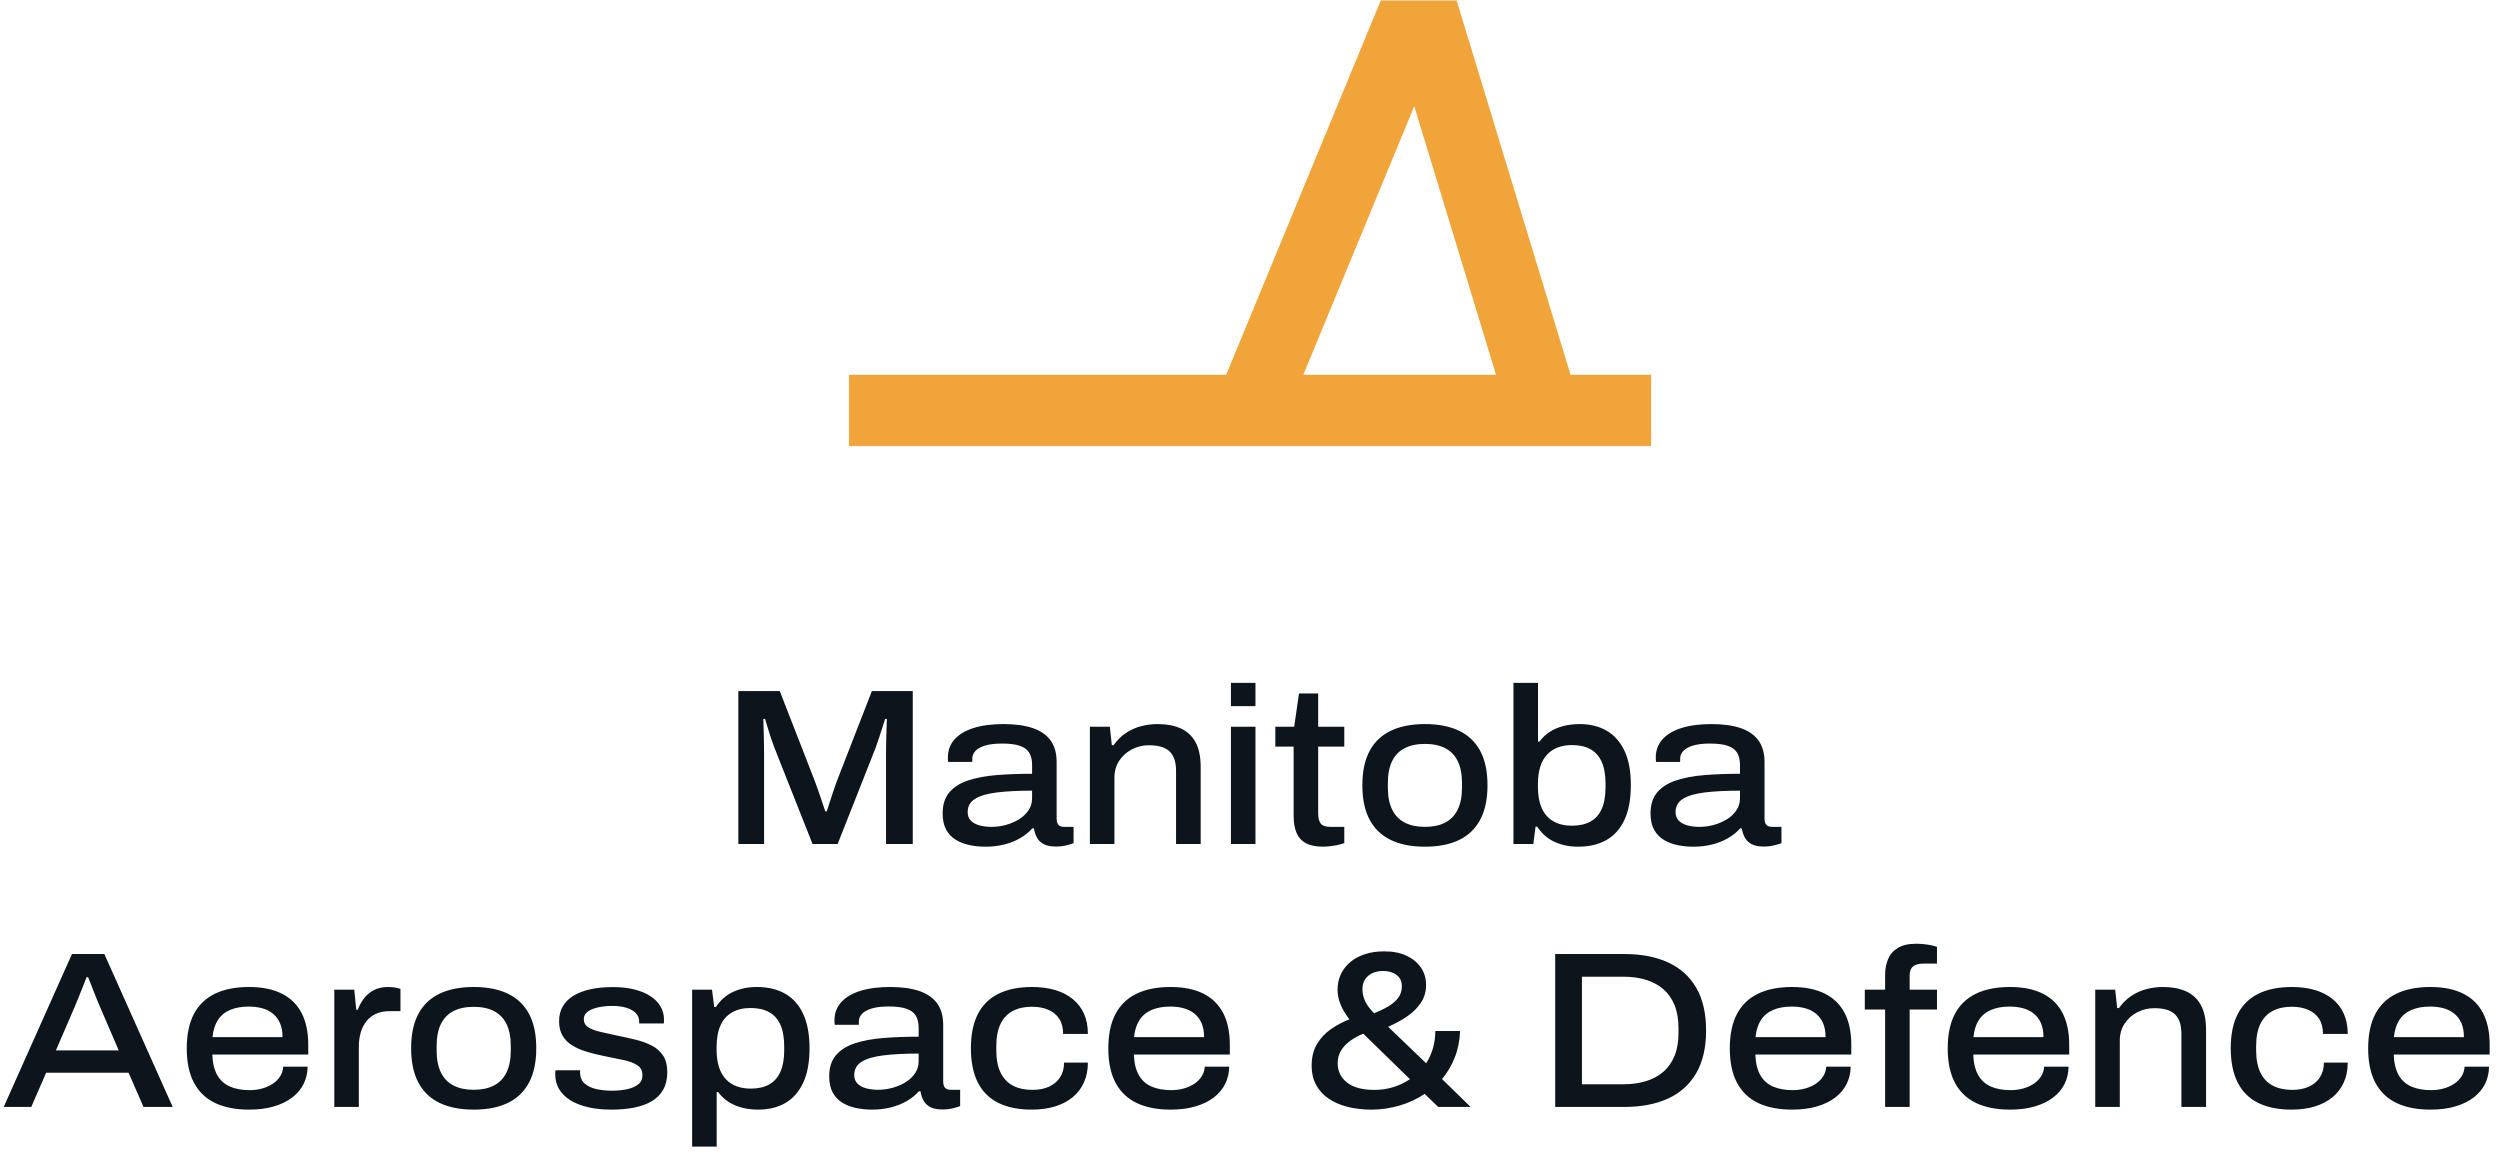
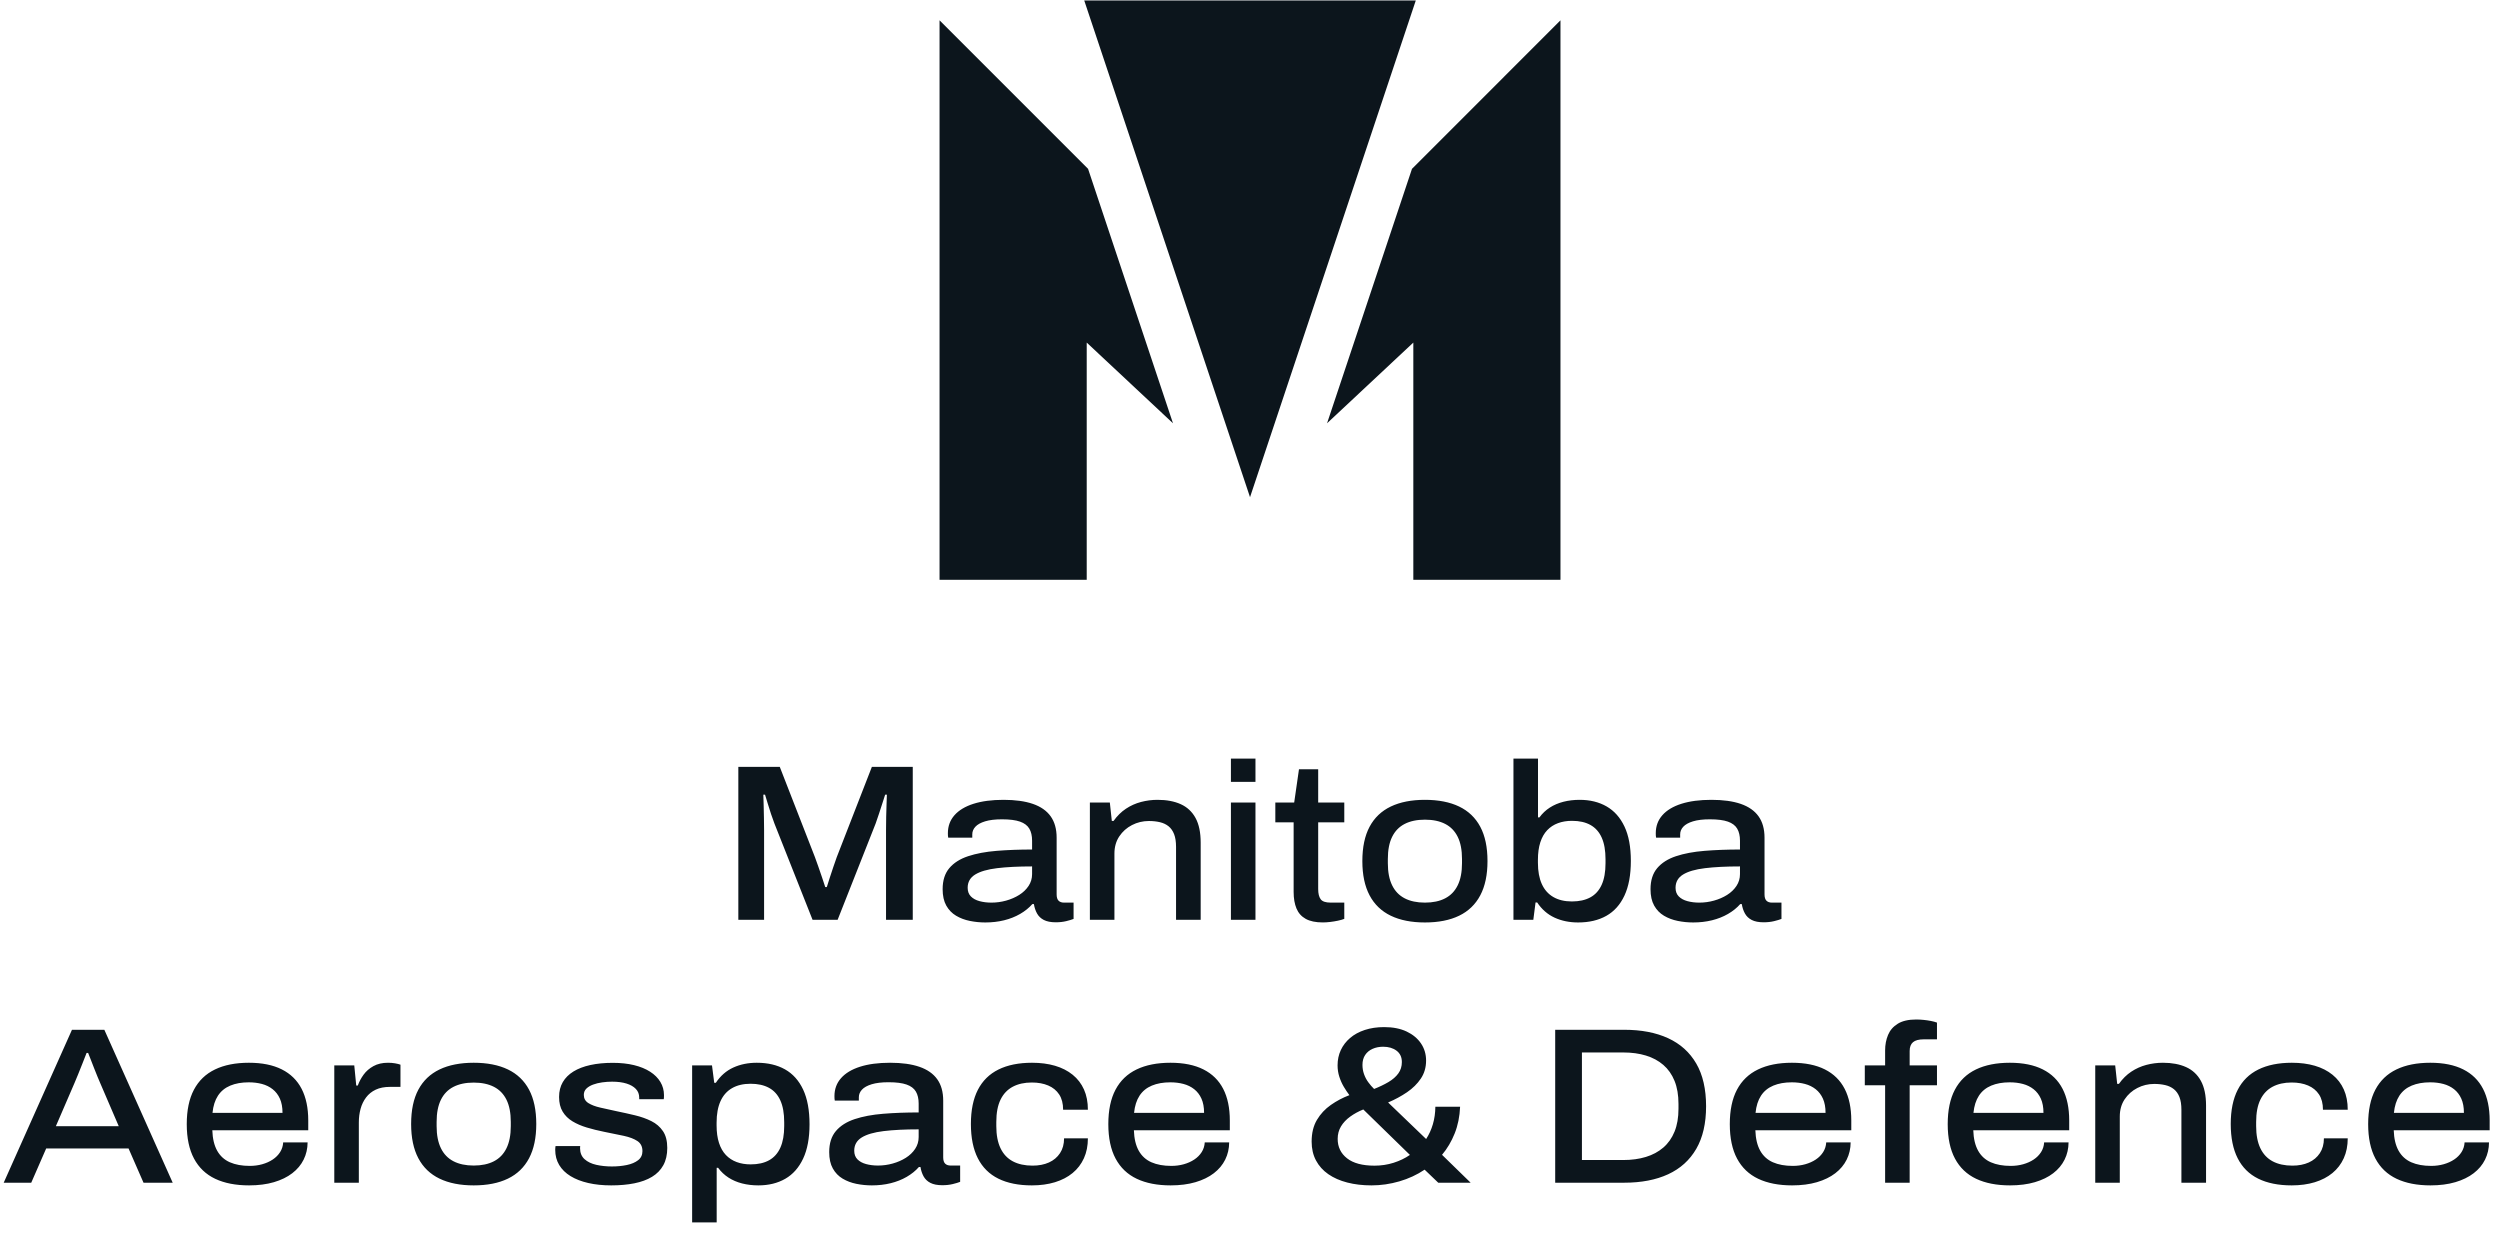
- <svg xmlns="http://www.w3.org/2000/svg" viewBox="0 0 1122.0 520.6" width="1122" height="521" role="img" aria-label="Manitoba Aerospace &amp; Defence">
-   <path fill="#F0A43A" d="M619.70,0.00 L550.31,168.00 L381.01,168.00 L381.01,200.00 L741.01,200.00 L741.01,168.00 L704.86,168.00 L653.73,0.00Z M671.41,168.00 L584.93,168.00 L634.72,47.44Z" />
-   <path fill="#0C151C" d="M331.363 378.6V309.964H349.96L365.735 350.467Q366.383 352.176 367.23 354.632Q368.077 357.088 368.922 359.543Q369.768 361.997 370.369 363.912H371.071Q371.61 362.158 372.379 359.783Q373.148 357.408 373.987 354.933Q374.826 352.458 375.523 350.523L391.299 309.964H409.647V378.6H397.65V338.342Q397.65 335.516 397.719 332.323Q397.789 329.13 397.891 326.435Q397.992 323.74 398.029 322.459H397.253Q396.859 323.738 396.091 326.082Q395.323 328.427 394.509 330.948Q393.696 333.47 392.997 335.375L375.93 378.6H364.675L347.573 335.415Q346.829 333.475 346.05 331.146Q345.271 328.816 344.583 326.505Q343.895 324.193 343.355 322.459H342.58Q342.668 324.407 342.731 327.217Q342.795 330.028 342.859 332.951Q342.922 335.873 342.922 338.342V378.6ZM442.205 379.8Q438.686 379.8 435.27 379.11Q431.854 378.42 429.086 376.775Q426.318 375.129 424.686 372.222Q423.055 369.314 423.055 364.867Q423.055 358.963 426.057 355.414Q429.059 351.865 434.493 350.062Q439.926 348.259 447.271 347.662Q454.616 347.065 463.202 347.065V343.084Q463.202 339.811 461.952 337.693Q460.702 335.574 457.778 334.542Q454.853 333.509 449.683 333.509Q445.078 333.509 442.115 334.417Q439.153 335.324 437.755 336.838Q436.358 338.352 436.358 340.252V341.745H425.559Q425.459 341.282 425.435 340.818Q425.411 340.354 425.411 339.727Q425.411 335.031 428.364 331.677Q431.317 328.322 436.9 326.543Q442.484 324.764 450.372 324.764Q458.275 324.764 463.561 326.588Q468.847 328.412 471.533 332.157Q474.218 335.902 474.218 341.784V367.219Q474.218 369.165 475.081 370.031Q475.944 370.897 477.556 370.897H481.822V378.211Q480.604 378.697 478.5 379.211Q476.396 379.725 473.838 379.725Q470.49 379.725 468.466 378.675Q466.442 377.625 465.419 375.765Q464.395 373.905 464.014 371.549H463.317Q461.063 374.108 457.82 375.981Q454.578 377.855 450.627 378.827Q446.677 379.8 442.205 379.8ZM444.959 370.897Q448.304 370.897 451.551 369.991Q454.799 369.086 457.425 367.437Q460.05 365.789 461.626 363.41Q463.202 361.031 463.202 358.112V354.65Q453.966 354.65 447.489 355.437Q441.012 356.223 437.65 358.294Q434.288 360.365 434.288 364.251Q434.288 366.646 435.723 368.106Q437.158 369.566 439.602 370.231Q442.045 370.897 444.959 370.897ZM489.137 378.6V325.964H498.093L498.984 334.234H499.769Q502.184 330.841 505.315 328.761Q508.446 326.681 512.089 325.722Q515.732 324.764 519.52 324.764Q525.602 324.764 529.92 326.72Q534.238 328.675 536.551 332.897Q538.865 337.118 538.865 344.008V378.6H527.809V345.874Q527.809 342.426 526.936 340.178Q526.062 337.931 524.445 336.631Q522.827 335.33 520.576 334.8Q518.324 334.269 515.619 334.269Q511.571 334.269 508.04 336.087Q504.509 337.904 502.331 341.171Q500.154 344.438 500.154 348.891V378.6ZM552.437 316.709V306.264H563.454V316.709ZM552.437 378.6V325.964H563.454V378.6ZM593.676 379.787Q588.899 379.787 586.016 378.19Q583.134 376.592 581.859 373.526Q580.583 370.46 580.583 366.114V334.867H572.367V325.964H580.835L582.985 311.034H591.6V325.964H603.317V334.867H591.6V364.821Q591.6 367.838 592.71 369.368Q593.821 370.897 597.239 370.897H603.317V378.188Q602.136 378.649 600.428 379.01Q598.719 379.372 596.933 379.58Q595.147 379.787 593.676 379.787ZM639.506 379.8Q630.457 379.8 624.178 376.772Q617.899 373.744 614.661 367.62Q611.424 361.496 611.424 352.264Q611.424 342.931 614.661 336.857Q617.899 330.783 624.178 327.773Q630.457 324.764 639.506 324.764Q648.608 324.764 654.861 327.773Q661.114 330.783 664.351 336.857Q667.589 342.931 667.589 352.264Q667.589 361.496 664.351 367.62Q661.114 373.744 654.861 376.772Q648.608 379.8 639.506 379.8ZM639.506 370.897Q644.872 370.897 648.588 368.974Q652.303 367.05 654.226 363.117Q656.148 359.185 656.148 353.209V351.318Q656.148 345.282 654.226 341.38Q652.303 337.477 648.588 335.572Q644.872 333.667 639.506 333.667Q634.152 333.667 630.431 335.572Q626.71 337.477 624.787 341.38Q622.864 345.282 622.864 351.318V353.209Q622.864 359.185 624.787 363.117Q626.71 367.05 630.431 368.974Q634.152 370.897 639.506 370.897ZM708.25 379.8Q702.406 379.8 697.702 377.642Q692.998 375.483 689.878 370.815H689.154L688.154 378.6H679.237V306.264H690.254V332.643H690.903Q692.841 329.987 695.562 328.241Q698.284 326.495 701.68 325.629Q705.076 324.764 708.946 324.764Q715.893 324.764 721.044 327.729Q726.196 330.695 729.061 336.75Q731.926 342.805 731.926 352.172Q731.926 361.596 729.057 367.732Q726.188 373.869 720.913 376.834Q715.638 379.8 708.25 379.8ZM705.484 370.373Q710.341 370.373 713.708 368.557Q717.075 366.741 718.817 362.928Q720.558 359.115 720.558 353.176V351.467Q720.558 345.539 718.853 341.731Q717.149 337.922 713.811 336.056Q710.474 334.19 705.514 334.19Q702.036 334.19 699.221 335.234Q696.406 336.277 694.388 338.394Q692.37 340.511 691.294 343.831Q690.218 347.152 690.218 351.702V352.991Q690.218 358.71 691.972 362.566Q693.727 366.422 697.155 368.398Q700.583 370.373 705.484 370.373ZM759.905 379.8Q756.386 379.8 752.97 379.11Q749.554 378.42 746.786 376.775Q744.018 375.129 742.386 372.222Q740.755 369.314 740.755 364.867Q740.755 358.963 743.757 355.414Q746.759 351.865 752.193 350.062Q757.626 348.259 764.971 347.662Q772.316 347.065 780.902 347.065V343.084Q780.902 339.811 779.652 337.693Q778.402 335.574 775.478 334.542Q772.553 333.509 767.383 333.509Q762.778 333.509 759.815 334.417Q756.853 335.324 755.455 336.838Q754.058 338.352 754.058 340.252V341.745H743.259Q743.159 341.282 743.135 340.818Q743.111 340.354 743.111 339.727Q743.111 335.031 746.064 331.677Q749.017 328.322 754.6 326.543Q760.184 324.764 768.072 324.764Q775.975 324.764 781.261 326.588Q786.547 328.412 789.233 332.157Q791.918 335.902 791.918 341.784V367.219Q791.918 369.165 792.781 370.031Q793.644 370.897 795.256 370.897H799.522V378.211Q798.304 378.697 796.2 379.211Q794.096 379.725 791.538 379.725Q788.19 379.725 786.166 378.675Q784.142 377.625 783.119 375.765Q782.095 373.905 781.714 371.549H781.017Q778.763 374.108 775.52 375.981Q772.278 377.855 768.327 378.827Q764.377 379.8 759.905 379.8ZM762.659 370.897Q766.004 370.897 769.251 369.991Q772.499 369.086 775.125 367.437Q777.75 365.789 779.326 363.41Q780.902 361.031 780.902 358.112V354.65Q771.666 354.65 765.189 355.437Q758.712 356.223 755.35 358.294Q751.988 360.365 751.988 364.251Q751.988 366.646 753.423 368.106Q754.858 369.566 757.302 370.231Q759.745 370.897 762.659 370.897Z M1.662 496.6 32.3 427.964H46.829L77.507 496.6H64.411L57.694 481.231H20.725L14.022 496.6ZM25.075 471.232H53.294L44.937 451.8Q44.478 450.754 43.736 448.956Q42.993 447.159 42.2 445.12Q41.407 443.081 40.686 441.234Q39.964 439.387 39.549 438.345H38.867Q38.087 440.367 37.045 442.991Q36.003 445.614 35.04 448.006Q34.078 450.399 33.444 451.836ZM111.787 497.8Q102.827 497.8 96.585 494.844Q90.343 491.888 87.079 485.782Q83.816 479.677 83.816 470.3Q83.816 460.956 87.037 454.864Q90.259 448.771 96.496 445.768Q102.733 442.764 111.706 442.764Q120.542 442.764 126.474 445.745Q132.406 448.727 135.375 454.486Q138.343 460.246 138.343 468.69V473.067H95.289Q95.477 478.697 97.47 482.249Q99.463 485.801 103.16 487.428Q106.856 489.054 112.079 489.054Q115.054 489.054 117.7 488.31Q120.346 487.565 122.402 486.2Q124.458 484.835 125.708 482.879Q126.957 480.923 127.091 478.516H138.052Q138.028 482.693 136.279 486.23Q134.53 489.767 131.164 492.348Q127.798 494.929 122.918 496.365Q118.037 497.8 111.787 497.8ZM95.368 465.26H126.79Q126.79 461.486 125.618 458.882Q124.447 456.278 122.373 454.643Q120.299 453.008 117.56 452.278Q114.821 451.549 111.634 451.549Q106.874 451.549 103.349 453.02Q99.824 454.491 97.827 457.538Q95.831 460.585 95.368 465.26ZM150.029 496.6V443.964H158.998L159.876 452.973H160.588Q161.492 450.447 163.177 448.117Q164.862 445.786 167.596 444.275Q170.329 442.764 174.133 442.764Q175.769 442.764 177.262 443.015Q178.755 443.267 179.73 443.627V453.593H175.005Q171.269 453.593 168.618 454.847Q165.967 456.101 164.288 458.34Q162.609 460.58 161.827 463.441Q161.046 466.303 161.046 469.515V496.6ZM212.598 497.8Q203.548 497.8 197.269 494.772Q190.99 491.744 187.753 485.62Q184.516 479.496 184.516 470.264Q184.516 460.931 187.753 454.857Q190.99 448.783 197.269 445.773Q203.548 442.764 212.598 442.764Q221.7 442.764 227.953 445.773Q234.206 448.783 237.443 454.857Q240.68 460.931 240.68 470.264Q240.68 479.496 237.443 485.62Q234.206 491.744 227.953 494.772Q221.7 497.8 212.598 497.8ZM212.598 488.897Q217.964 488.897 221.679 486.974Q225.395 485.05 227.317 481.117Q229.24 477.185 229.24 471.209V469.318Q229.24 463.282 227.317 459.38Q225.395 455.477 221.679 453.572Q217.964 451.667 212.598 451.667Q207.244 451.667 203.523 453.572Q199.801 455.477 197.879 459.38Q195.956 463.282 195.956 469.318V471.209Q195.956 477.185 197.879 481.117Q199.801 485.05 203.523 486.974Q207.244 488.897 212.598 488.897ZM274.293 497.8Q268.634 497.8 263.998 496.732Q259.363 495.664 256.054 493.639Q252.746 491.615 250.964 488.647Q249.183 485.678 249.183 481.827Q249.183 481.34 249.227 480.904Q249.27 480.468 249.331 480.146H260.389Q260.377 480.372 260.353 480.663Q260.329 480.954 260.329 481.191Q260.368 484.267 262.37 486.057Q264.371 487.847 267.635 488.578Q270.898 489.309 274.613 489.309Q278.191 489.309 281.312 488.66Q284.434 488.011 286.381 486.505Q288.327 484.999 288.327 482.43Q288.327 479.418 286.102 477.92Q283.877 476.423 279.981 475.571Q276.084 474.718 271.072 473.741Q267.008 472.925 263.362 471.831Q259.716 470.738 256.917 469.044Q254.118 467.351 252.516 464.694Q250.915 462.037 250.915 458.122Q250.915 454.307 252.584 451.456Q254.253 448.604 257.366 446.685Q260.479 444.766 264.944 443.784Q269.408 442.803 275.011 442.803Q280.352 442.803 284.568 443.834Q288.785 444.865 291.783 446.789Q294.781 448.712 296.389 451.398Q297.997 454.083 297.997 457.318Q297.997 457.823 297.977 458.305Q297.958 458.788 297.897 459.117H286.878V458.436Q286.878 456.086 285.371 454.511Q283.864 452.936 281.166 452.096Q278.468 451.255 274.712 451.255Q272.516 451.255 270.265 451.565Q268.013 451.876 266.152 452.571Q264.291 453.267 263.155 454.379Q262.018 455.492 262.018 457.196Q262.018 459.582 264.062 460.863Q266.105 462.145 269.457 462.903Q272.809 463.66 276.689 464.502Q280.926 465.371 285.001 466.35Q289.075 467.328 292.335 468.959Q295.595 470.589 297.533 473.451Q299.471 476.313 299.471 481.002Q299.471 485.538 297.698 488.751Q295.924 491.964 292.625 493.957Q289.326 495.95 284.681 496.875Q280.036 497.8 274.293 497.8ZM310.629 514.409V443.964H319.546L320.545 451.749H321.27Q324.389 447.069 329.1 444.916Q333.81 442.764 339.642 442.764Q347.03 442.764 352.305 445.729Q357.58 448.695 360.449 454.807Q363.318 460.92 363.318 470.392Q363.318 479.659 360.453 485.764Q357.588 491.869 352.436 494.834Q347.284 497.8 340.338 497.8Q336.468 497.8 333.072 496.934Q329.676 496.069 326.954 494.311Q324.232 492.552 322.295 489.921H321.646V514.409ZM336.906 488.373Q341.865 488.373 345.203 486.507Q348.541 484.641 350.245 480.822Q351.95 477.003 351.95 471.176V469.467Q351.95 463.463 350.208 459.643Q348.467 455.823 345.1 454.007Q341.733 452.19 336.875 452.19Q331.974 452.19 328.546 454.16Q325.118 456.129 323.364 460.005Q321.609 463.882 321.609 469.652V470.901Q321.609 475.415 322.685 478.734Q323.761 482.052 325.78 484.169Q327.798 486.286 330.613 487.33Q333.428 488.373 336.906 488.373ZM391.297 497.8Q387.778 497.8 384.362 497.11Q380.946 496.42 378.178 494.775Q375.41 493.129 373.778 490.222Q372.147 487.314 372.147 482.867Q372.147 476.963 375.149 473.414Q378.151 469.865 383.584 468.062Q389.018 466.259 396.363 465.662Q403.708 465.065 412.294 465.065V461.084Q412.294 457.811 411.044 455.693Q409.794 453.574 406.869 452.542Q403.945 451.509 398.775 451.509Q394.17 451.509 391.207 452.417Q388.244 453.324 386.847 454.838Q385.449 456.352 385.449 458.252V459.745H374.651Q374.551 459.282 374.527 458.818Q374.503 458.354 374.503 457.727Q374.503 453.031 377.456 449.677Q380.409 446.322 385.992 444.543Q391.575 442.764 399.464 442.764Q407.367 442.764 412.653 444.588Q417.939 446.412 420.625 450.157Q423.31 453.902 423.31 459.784V485.219Q423.31 487.165 424.173 488.031Q425.036 488.897 426.647 488.897H430.914V496.211Q429.696 496.697 427.592 497.211Q425.487 497.725 422.93 497.725Q419.582 497.725 417.558 496.675Q415.534 495.625 414.511 493.765Q413.487 491.905 413.106 489.549H412.409Q410.155 492.108 406.912 493.981Q403.67 495.855 399.719 496.827Q395.769 497.8 391.297 497.8ZM394.05 488.897Q397.395 488.897 400.643 487.991Q403.891 487.086 406.517 485.437Q409.142 483.789 410.718 481.41Q412.294 479.031 412.294 476.112V472.65Q403.058 472.65 396.581 473.437Q390.104 474.223 386.742 476.294Q383.38 478.365 383.38 482.251Q383.38 484.646 384.815 486.106Q386.25 487.566 388.694 488.231Q391.137 488.897 394.05 488.897ZM463.105 497.8Q454.18 497.8 448.076 494.784Q441.972 491.768 438.856 485.638Q435.74 479.507 435.74 470.264Q435.74 460.994 438.869 454.908Q441.999 448.821 448.128 445.792Q454.256 442.764 463.169 442.764Q468.87 442.764 473.475 444.107Q478.08 445.451 481.406 448.144Q484.732 450.837 486.488 454.761Q488.244 458.685 488.244 463.844H477.126Q477.126 459.683 475.359 456.996Q473.593 454.31 470.439 452.969Q467.285 451.627 463.065 451.627Q458.1 451.627 454.523 453.527Q450.945 455.427 449.043 459.323Q447.141 463.219 447.141 469.358V471.209Q447.141 477.185 449.036 481.137Q450.931 485.089 454.571 487.013Q458.211 488.936 463.418 488.936Q467.6 488.936 470.754 487.521Q473.908 486.105 475.732 483.343Q477.555 480.581 477.555 476.695H488.244Q488.244 481.685 486.464 485.615Q484.684 489.544 481.384 492.258Q478.084 494.971 473.452 496.386Q468.82 497.8 463.105 497.8ZM525.387 497.8Q516.427 497.8 510.185 494.844Q503.943 491.888 500.679 485.782Q497.416 479.677 497.416 470.3Q497.416 460.956 500.637 454.864Q503.859 448.771 510.096 445.768Q516.333 442.764 525.306 442.764Q534.142 442.764 540.074 445.745Q546.006 448.727 548.975 454.486Q551.943 460.246 551.943 468.69V473.067H508.889Q509.077 478.697 511.07 482.249Q513.063 485.801 516.76 487.428Q520.456 489.054 525.679 489.054Q528.654 489.054 531.3 488.31Q533.946 487.565 536.002 486.2Q538.058 484.835 539.308 482.879Q540.557 480.923 540.691 478.516H551.652Q551.628 482.693 549.879 486.23Q548.13 489.767 544.764 492.348Q541.398 494.929 536.518 496.365Q531.637 497.8 525.387 497.8ZM508.968 465.26H540.39Q540.39 461.486 539.218 458.882Q538.047 456.278 535.973 454.643Q533.899 453.008 531.16 452.278Q528.421 451.549 525.234 451.549Q520.474 451.549 516.949 453.02Q513.424 454.491 511.427 457.538Q509.431 460.585 508.968 465.26ZM615.509 497.8Q609.6 497.8 604.656 496.521Q599.712 495.243 596.14 492.766Q592.567 490.288 590.615 486.611Q588.663 482.934 588.663 478.16Q588.663 472.39 591.046 468.393Q593.429 464.397 597.296 461.694Q601.163 458.991 605.612 457.304Q604.332 455.622 603.106 453.561Q601.88 451.5 601.092 449.058Q600.303 446.616 600.303 443.931Q600.303 440.201 601.753 437.085Q603.202 433.969 605.928 431.642Q608.654 429.314 612.539 428.039Q616.424 426.764 621.218 426.764Q627.091 426.764 631.275 428.741Q635.458 430.718 637.742 434.095Q640.027 437.472 640.027 441.782Q640.027 446.365 637.67 449.874Q635.313 453.383 631.46 456.005Q627.608 458.626 622.982 460.594L640.049 476.99Q642.004 473.993 643.077 470.341Q644.15 466.689 644.19 462.507H655.291Q655.02 469.103 652.853 474.508Q650.686 479.913 647.185 484.079L660.025 496.6H645.487L639.37 490.742Q634.25 494.188 628.047 495.994Q621.845 497.8 615.509 497.8ZM616.874 488.95Q621.387 488.95 625.47 487.65Q629.554 486.35 632.767 484.127L611.846 463.723Q608.582 465.044 605.956 466.947Q603.33 468.849 601.84 471.32Q600.349 473.791 600.349 476.942Q600.349 482.341 604.545 485.646Q608.74 488.95 616.874 488.95ZM616.691 454.526Q620.347 453.079 623.157 451.416Q625.968 449.754 627.561 447.569Q629.154 445.385 629.154 442.438Q629.154 439.153 626.788 437.364Q624.422 435.574 620.755 435.574Q618.111 435.574 615.992 436.527Q613.873 437.481 612.672 439.294Q611.472 441.107 611.472 443.713Q611.472 445.898 612.17 447.868Q612.868 449.839 614.068 451.486Q615.267 453.134 616.691 454.526ZM697.971 496.6V427.964H728.924Q740.446 427.964 748.659 431.747Q756.873 435.53 761.282 443.122Q765.691 450.714 765.691 462.3Q765.691 473.785 761.282 481.403Q756.873 489.021 748.659 492.811Q740.446 496.6 728.924 496.6ZM709.969 486.416H728.583Q734.134 486.416 738.675 485.034Q743.215 483.653 746.489 480.836Q749.763 478.019 751.534 473.673Q753.304 469.328 753.304 463.413V461.241Q753.304 455.249 751.534 450.897Q749.763 446.545 746.495 443.728Q743.228 440.911 738.687 439.529Q734.147 438.148 728.583 438.148H709.969ZM804.303 497.8Q795.344 497.8 789.101 494.844Q782.859 491.888 779.596 485.782Q776.332 479.677 776.332 470.3Q776.332 460.956 779.554 454.864Q782.775 448.771 789.012 445.768Q795.249 442.764 804.223 442.764Q813.059 442.764 818.991 445.745Q824.923 448.727 827.891 454.486Q830.859 460.246 830.859 468.69V473.067H787.806Q787.993 478.697 789.987 482.249Q791.98 485.801 795.676 487.428Q799.372 489.054 804.596 489.054Q807.57 489.054 810.216 488.31Q812.862 487.565 814.919 486.2Q816.975 484.835 818.224 482.879Q819.474 480.923 819.607 478.516H830.569Q830.545 482.693 828.795 486.23Q827.046 489.767 823.681 492.348Q820.315 494.929 815.434 496.365Q810.554 497.8 804.303 497.8ZM787.884 465.26H819.307Q819.307 461.486 818.135 458.882Q816.963 456.278 814.889 454.643Q812.815 453.008 810.076 452.278Q807.337 451.549 804.15 451.549Q799.39 451.549 795.865 453.02Q792.34 454.491 790.344 457.538Q788.347 460.585 787.884 465.26ZM846.04 496.6V452.867H836.923V443.964H846.04V437.243Q846.04 433.432 847.359 430.276Q848.677 427.121 851.738 425.238Q854.799 423.355 859.967 423.355Q861.634 423.355 863.33 423.53Q865.025 423.704 866.568 424Q868.111 424.296 869.317 424.744V432.258H863.354Q860.067 432.258 858.561 433.535Q857.056 434.813 857.056 437.505V443.964H869.317V452.867H857.056V496.6ZM902.103 497.8Q893.144 497.8 886.901 494.844Q880.659 491.888 877.396 485.782Q874.132 479.677 874.132 470.3Q874.132 460.956 877.354 454.864Q880.575 448.771 886.812 445.768Q893.049 442.764 902.023 442.764Q910.859 442.764 916.791 445.745Q922.723 448.727 925.691 454.486Q928.659 460.246 928.659 468.69V473.067H885.606Q885.793 478.697 887.787 482.249Q889.78 485.801 893.476 487.428Q897.172 489.054 902.396 489.054Q905.37 489.054 908.016 488.31Q910.662 487.565 912.719 486.2Q914.775 484.835 916.024 482.879Q917.274 480.923 917.407 478.516H928.369Q928.345 482.693 926.595 486.23Q924.846 489.767 921.481 492.348Q918.115 494.929 913.234 496.365Q908.354 497.8 902.103 497.8ZM885.684 465.26H917.107Q917.107 461.486 915.935 458.882Q914.763 456.278 912.689 454.643Q910.615 453.008 907.876 452.278Q905.137 451.549 901.95 451.549Q897.19 451.549 893.665 453.02Q890.14 454.491 888.144 457.538Q886.147 460.585 885.684 465.26ZM940.346 496.6V443.964H949.301L950.193 452.234H950.977Q953.392 448.841 956.523 446.761Q959.654 444.681 963.297 443.722Q966.94 442.764 970.728 442.764Q976.81 442.764 981.128 444.72Q985.446 446.675 987.759 450.897Q990.073 455.118 990.073 462.008V496.6H979.017V463.874Q979.017 460.426 978.144 458.178Q977.27 455.931 975.653 454.631Q974.036 453.33 971.784 452.8Q969.532 452.269 966.827 452.269Q962.779 452.269 959.248 454.087Q955.717 455.904 953.54 459.171Q951.362 462.438 951.362 466.891V496.6ZM1028.522 497.8Q1019.596 497.8 1013.492 494.784Q1007.389 491.768 1004.272 485.638Q1001.156 479.507 1001.156 470.264Q1001.156 460.994 1004.286 454.908Q1007.415 448.821 1013.544 445.792Q1019.673 442.764 1028.585 442.764Q1034.286 442.764 1038.891 444.107Q1043.497 445.451 1046.823 448.144Q1050.149 450.837 1051.905 454.761Q1053.661 458.685 1053.661 463.844H1042.542Q1042.542 459.683 1040.776 456.996Q1039.009 454.31 1035.855 452.969Q1032.701 451.627 1028.481 451.627Q1023.516 451.627 1019.939 453.527Q1016.362 455.427 1014.459 459.323Q1012.557 463.219 1012.557 469.358V471.209Q1012.557 477.185 1014.452 481.137Q1016.348 485.089 1019.988 487.013Q1023.628 488.936 1028.834 488.936Q1033.016 488.936 1036.171 487.521Q1039.325 486.105 1041.148 483.343Q1042.971 480.581 1042.971 476.695H1053.661Q1053.661 481.685 1051.881 485.615Q1050.101 489.544 1046.8 492.258Q1043.5 494.971 1038.868 496.386Q1034.237 497.8 1028.522 497.8ZM1090.803 497.8Q1081.844 497.8 1075.601 494.844Q1069.359 491.888 1066.096 485.782Q1062.832 479.677 1062.832 470.3Q1062.832 460.956 1066.054 454.864Q1069.275 448.771 1075.512 445.768Q1081.749 442.764 1090.723 442.764Q1099.559 442.764 1105.491 445.745Q1111.423 448.727 1114.391 454.486Q1117.359 460.246 1117.359 468.69V473.067H1074.306Q1074.493 478.697 1076.487 482.249Q1078.48 485.801 1082.176 487.428Q1085.872 489.054 1091.096 489.054Q1094.07 489.054 1096.716 488.31Q1099.362 487.565 1101.419 486.2Q1103.475 484.835 1104.724 482.879Q1105.974 480.923 1106.107 478.516H1117.069Q1117.045 482.693 1115.295 486.23Q1113.546 489.767 1110.181 492.348Q1106.815 494.929 1101.934 496.365Q1097.054 497.8 1090.803 497.8ZM1074.384 465.26H1105.807Q1105.807 461.486 1104.635 458.882Q1103.463 456.278 1101.389 454.643Q1099.315 453.008 1096.576 452.278Q1093.837 451.549 1090.65 451.549Q1085.89 451.549 1082.365 453.02Q1078.84 454.491 1076.844 457.538Q1074.847 460.585 1074.384 465.26Z" />
+ <svg xmlns="http://www.w3.org/2000/svg" viewBox="0 0 1122.0 554.6" width="1122" height="555" role="img" aria-label="Manitoba Aerospace &amp; Defence">
+   <path fill="#0C151C" d="M486.60,0.00 L635.41,0.00 L561.01,222.94Z M421.67,8.92 L488.32,75.57 L526.44,189.77 L487.72,153.55 L487.72,260.00 L421.67,260.00Z M700.34,8.92 L633.70,75.57 L595.58,189.77 L634.30,153.55 L634.30,260.00 L700.34,260.00Z" />
+   <path fill="#0C151C" d="M331.363 412.6V343.964H349.96L365.735 384.467Q366.383 386.176 367.23 388.632Q368.077 391.088 368.922 393.543Q369.768 395.997 370.369 397.912H371.071Q371.61 396.158 372.379 393.783Q373.148 391.408 373.987 388.933Q374.826 386.458 375.523 384.523L391.299 343.964H409.647V412.6H397.65V372.342Q397.65 369.516 397.719 366.323Q397.789 363.13 397.891 360.435Q397.992 357.74 398.029 356.459H397.253Q396.859 357.738 396.091 360.082Q395.323 362.427 394.509 364.948Q393.696 367.47 392.997 369.375L375.93 412.6H364.675L347.573 369.415Q346.829 367.475 346.05 365.146Q345.271 362.816 344.583 360.505Q343.895 358.193 343.355 356.459H342.58Q342.668 358.407 342.731 361.217Q342.795 364.028 342.859 366.951Q342.922 369.873 342.922 372.342V412.6ZM442.205 413.8Q438.686 413.8 435.27 413.11Q431.854 412.42 429.086 410.775Q426.318 409.129 424.686 406.222Q423.055 403.314 423.055 398.867Q423.055 392.963 426.057 389.414Q429.059 385.865 434.493 384.062Q439.926 382.259 447.271 381.662Q454.616 381.065 463.202 381.065V377.084Q463.202 373.811 461.952 371.693Q460.702 369.574 457.778 368.542Q454.853 367.509 449.683 367.509Q445.078 367.509 442.115 368.417Q439.153 369.324 437.755 370.838Q436.358 372.352 436.358 374.252V375.745H425.559Q425.459 375.282 425.435 374.818Q425.411 374.354 425.411 373.727Q425.411 369.031 428.364 365.677Q431.317 362.322 436.9 360.543Q442.484 358.764 450.372 358.764Q458.275 358.764 463.561 360.588Q468.847 362.412 471.533 366.157Q474.218 369.902 474.218 375.784V401.219Q474.218 403.165 475.081 404.031Q475.944 404.897 477.556 404.897H481.822V412.211Q480.604 412.697 478.5 413.211Q476.396 413.725 473.838 413.725Q470.49 413.725 468.466 412.675Q466.442 411.625 465.419 409.765Q464.395 407.905 464.014 405.549H463.317Q461.063 408.108 457.82 409.981Q454.578 411.855 450.627 412.827Q446.677 413.8 442.205 413.8ZM444.959 404.897Q448.304 404.897 451.551 403.991Q454.799 403.086 457.425 401.437Q460.05 399.789 461.626 397.41Q463.202 395.031 463.202 392.112V388.65Q453.966 388.65 447.489 389.437Q441.012 390.223 437.65 392.294Q434.288 394.365 434.288 398.251Q434.288 400.646 435.723 402.106Q437.158 403.566 439.602 404.231Q442.045 404.897 444.959 404.897ZM489.137 412.6V359.964H498.093L498.984 368.234H499.769Q502.184 364.841 505.315 362.761Q508.446 360.681 512.089 359.722Q515.732 358.764 519.52 358.764Q525.602 358.764 529.92 360.72Q534.238 362.675 536.551 366.897Q538.865 371.118 538.865 378.008V412.6H527.809V379.874Q527.809 376.426 526.936 374.178Q526.062 371.931 524.445 370.631Q522.827 369.33 520.576 368.8Q518.324 368.269 515.619 368.269Q511.571 368.269 508.04 370.087Q504.509 371.904 502.331 375.171Q500.154 378.438 500.154 382.891V412.6ZM552.437 350.709V340.264H563.454V350.709ZM552.437 412.6V359.964H563.454V412.6ZM593.676 413.787Q588.899 413.787 586.016 412.19Q583.134 410.592 581.859 407.526Q580.583 404.46 580.583 400.114V368.867H572.367V359.964H580.835L582.985 345.034H591.6V359.964H603.317V368.867H591.6V398.821Q591.6 401.838 592.71 403.368Q593.821 404.897 597.239 404.897H603.317V412.188Q602.136 412.649 600.428 413.01Q598.719 413.372 596.933 413.58Q595.147 413.787 593.676 413.787ZM639.506 413.8Q630.457 413.8 624.178 410.772Q617.899 407.744 614.661 401.62Q611.424 395.496 611.424 386.264Q611.424 376.931 614.661 370.857Q617.899 364.783 624.178 361.773Q630.457 358.764 639.506 358.764Q648.608 358.764 654.861 361.773Q661.114 364.783 664.351 370.857Q667.589 376.931 667.589 386.264Q667.589 395.496 664.351 401.62Q661.114 407.744 654.861 410.772Q648.608 413.8 639.506 413.8ZM639.506 404.897Q644.872 404.897 648.588 402.974Q652.303 401.05 654.226 397.117Q656.148 393.185 656.148 387.209V385.318Q656.148 379.282 654.226 375.38Q652.303 371.477 648.588 369.572Q644.872 367.667 639.506 367.667Q634.152 367.667 630.431 369.572Q626.71 371.477 624.787 375.38Q622.864 379.282 622.864 385.318V387.209Q622.864 393.185 624.787 397.117Q626.71 401.05 630.431 402.974Q634.152 404.897 639.506 404.897ZM708.25 413.8Q702.406 413.8 697.702 411.642Q692.998 409.483 689.878 404.815H689.154L688.154 412.6H679.237V340.264H690.254V366.643H690.903Q692.841 363.987 695.562 362.241Q698.284 360.495 701.68 359.629Q705.076 358.764 708.946 358.764Q715.893 358.764 721.044 361.729Q726.196 364.695 729.061 370.75Q731.926 376.805 731.926 386.172Q731.926 395.596 729.057 401.732Q726.188 407.869 720.913 410.834Q715.638 413.8 708.25 413.8ZM705.484 404.373Q710.341 404.373 713.708 402.557Q717.075 400.741 718.817 396.928Q720.558 393.115 720.558 387.176V385.467Q720.558 379.539 718.853 375.731Q717.149 371.922 713.811 370.056Q710.474 368.19 705.514 368.19Q702.036 368.19 699.221 369.234Q696.406 370.277 694.388 372.394Q692.37 374.511 691.294 377.831Q690.218 381.152 690.218 385.702V386.991Q690.218 392.71 691.972 396.566Q693.727 400.422 697.155 402.398Q700.583 404.373 705.484 404.373ZM759.905 413.8Q756.386 413.8 752.97 413.11Q749.554 412.42 746.786 410.775Q744.018 409.129 742.386 406.222Q740.755 403.314 740.755 398.867Q740.755 392.963 743.757 389.414Q746.759 385.865 752.193 384.062Q757.626 382.259 764.971 381.662Q772.316 381.065 780.902 381.065V377.084Q780.902 373.811 779.652 371.693Q778.402 369.574 775.478 368.542Q772.553 367.509 767.383 367.509Q762.778 367.509 759.815 368.417Q756.853 369.324 755.455 370.838Q754.058 372.352 754.058 374.252V375.745H743.259Q743.159 375.282 743.135 374.818Q743.111 374.354 743.111 373.727Q743.111 369.031 746.064 365.677Q749.017 362.322 754.6 360.543Q760.184 358.764 768.072 358.764Q775.975 358.764 781.261 360.588Q786.547 362.412 789.233 366.157Q791.918 369.902 791.918 375.784V401.219Q791.918 403.165 792.781 404.031Q793.644 404.897 795.256 404.897H799.522V412.211Q798.304 412.697 796.2 413.211Q794.096 413.725 791.538 413.725Q788.19 413.725 786.166 412.675Q784.142 411.625 783.119 409.765Q782.095 407.905 781.714 405.549H781.017Q778.763 408.108 775.52 409.981Q772.278 411.855 768.327 412.827Q764.377 413.8 759.905 413.8ZM762.659 404.897Q766.004 404.897 769.251 403.991Q772.499 403.086 775.125 401.437Q777.75 399.789 779.326 397.41Q780.902 395.031 780.902 392.112V388.65Q771.666 388.65 765.189 389.437Q758.712 390.223 755.35 392.294Q751.988 394.365 751.988 398.251Q751.988 400.646 753.423 402.106Q754.858 403.566 757.302 404.231Q759.745 404.897 762.659 404.897Z M1.662 530.6 32.3 461.964H46.829L77.507 530.6H64.411L57.694 515.231H20.725L14.022 530.6ZM25.075 505.232H53.294L44.937 485.8Q44.478 484.754 43.736 482.956Q42.993 481.159 42.2 479.12Q41.407 477.081 40.686 475.234Q39.964 473.387 39.549 472.345H38.867Q38.087 474.367 37.045 476.991Q36.003 479.614 35.04 482.006Q34.078 484.399 33.444 485.836ZM111.787 531.8Q102.827 531.8 96.585 528.844Q90.343 525.888 87.079 519.782Q83.816 513.677 83.816 504.3Q83.816 494.956 87.037 488.864Q90.259 482.771 96.496 479.768Q102.733 476.764 111.706 476.764Q120.542 476.764 126.474 479.745Q132.406 482.727 135.375 488.486Q138.343 494.246 138.343 502.69V507.067H95.289Q95.477 512.697 97.47 516.249Q99.463 519.801 103.16 521.428Q106.856 523.054 112.079 523.054Q115.054 523.054 117.7 522.31Q120.346 521.565 122.402 520.2Q124.458 518.835 125.708 516.879Q126.957 514.923 127.091 512.516H138.052Q138.028 516.693 136.279 520.23Q134.53 523.767 131.164 526.348Q127.798 528.929 122.918 530.365Q118.037 531.8 111.787 531.8ZM95.368 499.26H126.79Q126.79 495.486 125.618 492.882Q124.447 490.278 122.373 488.643Q120.299 487.008 117.56 486.278Q114.821 485.549 111.634 485.549Q106.874 485.549 103.349 487.02Q99.824 488.491 97.827 491.538Q95.831 494.585 95.368 499.26ZM150.029 530.6V477.964H158.998L159.876 486.973H160.588Q161.492 484.447 163.177 482.117Q164.862 479.786 167.596 478.275Q170.329 476.764 174.133 476.764Q175.769 476.764 177.262 477.015Q178.755 477.267 179.73 477.627V487.593H175.005Q171.269 487.593 168.618 488.847Q165.967 490.101 164.288 492.34Q162.609 494.58 161.827 497.441Q161.046 500.303 161.046 503.515V530.6ZM212.598 531.8Q203.548 531.8 197.269 528.772Q190.99 525.744 187.753 519.62Q184.516 513.496 184.516 504.264Q184.516 494.931 187.753 488.857Q190.99 482.783 197.269 479.773Q203.548 476.764 212.598 476.764Q221.7 476.764 227.953 479.773Q234.206 482.783 237.443 488.857Q240.68 494.931 240.68 504.264Q240.68 513.496 237.443 519.62Q234.206 525.744 227.953 528.772Q221.7 531.8 212.598 531.8ZM212.598 522.897Q217.964 522.897 221.679 520.974Q225.395 519.05 227.317 515.117Q229.24 511.185 229.24 505.209V503.318Q229.24 497.282 227.317 493.38Q225.395 489.477 221.679 487.572Q217.964 485.667 212.598 485.667Q207.244 485.667 203.523 487.572Q199.801 489.477 197.879 493.38Q195.956 497.282 195.956 503.318V505.209Q195.956 511.185 197.879 515.117Q199.801 519.05 203.523 520.974Q207.244 522.897 212.598 522.897ZM274.293 531.8Q268.634 531.8 263.998 530.732Q259.363 529.664 256.054 527.639Q252.746 525.615 250.964 522.647Q249.183 519.678 249.183 515.827Q249.183 515.34 249.227 514.904Q249.27 514.468 249.331 514.146H260.389Q260.377 514.372 260.353 514.663Q260.329 514.954 260.329 515.191Q260.368 518.267 262.37 520.057Q264.371 521.847 267.635 522.578Q270.898 523.309 274.613 523.309Q278.191 523.309 281.312 522.66Q284.434 522.011 286.381 520.505Q288.327 518.999 288.327 516.43Q288.327 513.418 286.102 511.92Q283.877 510.423 279.981 509.571Q276.084 508.718 271.072 507.741Q267.008 506.925 263.362 505.831Q259.716 504.738 256.917 503.044Q254.118 501.351 252.516 498.694Q250.915 496.037 250.915 492.122Q250.915 488.307 252.584 485.456Q254.253 482.604 257.366 480.685Q260.479 478.766 264.944 477.784Q269.408 476.803 275.011 476.803Q280.352 476.803 284.568 477.834Q288.785 478.865 291.783 480.789Q294.781 482.712 296.389 485.398Q297.997 488.083 297.997 491.318Q297.997 491.823 297.977 492.305Q297.958 492.788 297.897 493.117H286.878V492.436Q286.878 490.086 285.371 488.511Q283.864 486.936 281.166 486.096Q278.468 485.255 274.712 485.255Q272.516 485.255 270.265 485.565Q268.013 485.876 266.152 486.571Q264.291 487.267 263.155 488.379Q262.018 489.492 262.018 491.196Q262.018 493.582 264.062 494.863Q266.105 496.145 269.457 496.903Q272.809 497.66 276.689 498.502Q280.926 499.371 285.001 500.35Q289.075 501.328 292.335 502.959Q295.595 504.589 297.533 507.451Q299.471 510.313 299.471 515.002Q299.471 519.538 297.698 522.751Q295.924 525.964 292.625 527.957Q289.326 529.95 284.681 530.875Q280.036 531.8 274.293 531.8ZM310.629 548.409V477.964H319.546L320.545 485.749H321.27Q324.389 481.069 329.1 478.916Q333.81 476.764 339.642 476.764Q347.03 476.764 352.305 479.729Q357.58 482.695 360.449 488.807Q363.318 494.92 363.318 504.392Q363.318 513.659 360.453 519.764Q357.588 525.869 352.436 528.834Q347.284 531.8 340.338 531.8Q336.468 531.8 333.072 530.934Q329.676 530.069 326.954 528.311Q324.232 526.552 322.295 523.921H321.646V548.409ZM336.906 522.373Q341.865 522.373 345.203 520.507Q348.541 518.641 350.245 514.822Q351.95 511.003 351.95 505.176V503.467Q351.95 497.463 350.208 493.643Q348.467 489.823 345.1 488.007Q341.733 486.19 336.875 486.19Q331.974 486.19 328.546 488.16Q325.118 490.129 323.364 494.005Q321.609 497.882 321.609 503.652V504.901Q321.609 509.415 322.685 512.734Q323.761 516.052 325.78 518.169Q327.798 520.286 330.613 521.33Q333.428 522.373 336.906 522.373ZM391.297 531.8Q387.778 531.8 384.362 531.11Q380.946 530.42 378.178 528.775Q375.41 527.129 373.778 524.222Q372.147 521.314 372.147 516.867Q372.147 510.963 375.149 507.414Q378.151 503.865 383.584 502.062Q389.018 500.259 396.363 499.662Q403.708 499.065 412.294 499.065V495.084Q412.294 491.811 411.044 489.693Q409.794 487.574 406.869 486.542Q403.945 485.509 398.775 485.509Q394.17 485.509 391.207 486.417Q388.244 487.324 386.847 488.838Q385.449 490.352 385.449 492.252V493.745H374.651Q374.551 493.282 374.527 492.818Q374.503 492.354 374.503 491.727Q374.503 487.031 377.456 483.677Q380.409 480.322 385.992 478.543Q391.575 476.764 399.464 476.764Q407.367 476.764 412.653 478.588Q417.939 480.412 420.625 484.157Q423.31 487.902 423.31 493.784V519.219Q423.31 521.165 424.173 522.031Q425.036 522.897 426.647 522.897H430.914V530.211Q429.696 530.697 427.592 531.211Q425.487 531.725 422.93 531.725Q419.582 531.725 417.558 530.675Q415.534 529.625 414.511 527.765Q413.487 525.905 413.106 523.549H412.409Q410.155 526.108 406.912 527.981Q403.67 529.855 399.719 530.827Q395.769 531.8 391.297 531.8ZM394.05 522.897Q397.395 522.897 400.643 521.991Q403.891 521.086 406.517 519.437Q409.142 517.789 410.718 515.41Q412.294 513.031 412.294 510.112V506.65Q403.058 506.65 396.581 507.437Q390.104 508.223 386.742 510.294Q383.38 512.365 383.38 516.251Q383.38 518.646 384.815 520.106Q386.25 521.566 388.694 522.231Q391.137 522.897 394.05 522.897ZM463.105 531.8Q454.18 531.8 448.076 528.784Q441.972 525.768 438.856 519.638Q435.74 513.507 435.74 504.264Q435.74 494.994 438.869 488.908Q441.999 482.821 448.128 479.792Q454.256 476.764 463.169 476.764Q468.87 476.764 473.475 478.107Q478.08 479.451 481.406 482.144Q484.732 484.837 486.488 488.761Q488.244 492.685 488.244 497.844H477.126Q477.126 493.683 475.359 490.996Q473.593 488.31 470.439 486.969Q467.285 485.627 463.065 485.627Q458.1 485.627 454.523 487.527Q450.945 489.427 449.043 493.323Q447.141 497.219 447.141 503.358V505.209Q447.141 511.185 449.036 515.137Q450.931 519.089 454.571 521.013Q458.211 522.936 463.418 522.936Q467.6 522.936 470.754 521.521Q473.908 520.105 475.732 517.343Q477.555 514.581 477.555 510.695H488.244Q488.244 515.685 486.464 519.615Q484.684 523.544 481.384 526.258Q478.084 528.971 473.452 530.386Q468.82 531.8 463.105 531.8ZM525.387 531.8Q516.427 531.8 510.185 528.844Q503.943 525.888 500.679 519.782Q497.416 513.677 497.416 504.3Q497.416 494.956 500.637 488.864Q503.859 482.771 510.096 479.768Q516.333 476.764 525.306 476.764Q534.142 476.764 540.074 479.745Q546.006 482.727 548.975 488.486Q551.943 494.246 551.943 502.69V507.067H508.889Q509.077 512.697 511.07 516.249Q513.063 519.801 516.76 521.428Q520.456 523.054 525.679 523.054Q528.654 523.054 531.3 522.31Q533.946 521.565 536.002 520.2Q538.058 518.835 539.308 516.879Q540.557 514.923 540.691 512.516H551.652Q551.628 516.693 549.879 520.23Q548.13 523.767 544.764 526.348Q541.398 528.929 536.518 530.365Q531.637 531.8 525.387 531.8ZM508.968 499.26H540.39Q540.39 495.486 539.218 492.882Q538.047 490.278 535.973 488.643Q533.899 487.008 531.16 486.278Q528.421 485.549 525.234 485.549Q520.474 485.549 516.949 487.02Q513.424 488.491 511.427 491.538Q509.431 494.585 508.968 499.26ZM615.509 531.8Q609.6 531.8 604.656 530.521Q599.712 529.243 596.14 526.766Q592.567 524.288 590.615 520.611Q588.663 516.934 588.663 512.16Q588.663 506.39 591.046 502.393Q593.429 498.397 597.296 495.694Q601.163 492.991 605.612 491.304Q604.332 489.622 603.106 487.561Q601.88 485.5 601.092 483.058Q600.303 480.616 600.303 477.931Q600.303 474.201 601.753 471.085Q603.202 467.969 605.928 465.642Q608.654 463.314 612.539 462.039Q616.424 460.764 621.218 460.764Q627.091 460.764 631.275 462.741Q635.458 464.718 637.742 468.095Q640.027 471.472 640.027 475.782Q640.027 480.365 637.67 483.874Q635.313 487.383 631.46 490.005Q627.608 492.626 622.982 494.594L640.049 510.99Q642.004 507.993 643.077 504.341Q644.15 500.689 644.19 496.507H655.291Q655.02 503.103 652.853 508.508Q650.686 513.913 647.185 518.079L660.025 530.6H645.487L639.37 524.742Q634.25 528.188 628.047 529.994Q621.845 531.8 615.509 531.8ZM616.874 522.95Q621.387 522.95 625.47 521.65Q629.554 520.35 632.767 518.127L611.846 497.723Q608.582 499.044 605.956 500.947Q603.33 502.849 601.84 505.32Q600.349 507.791 600.349 510.942Q600.349 516.341 604.545 519.646Q608.74 522.95 616.874 522.95ZM616.691 488.526Q620.347 487.079 623.157 485.416Q625.968 483.754 627.561 481.569Q629.154 479.385 629.154 476.438Q629.154 473.153 626.788 471.364Q624.422 469.574 620.755 469.574Q618.111 469.574 615.992 470.527Q613.873 471.481 612.672 473.294Q611.472 475.107 611.472 477.713Q611.472 479.898 612.17 481.868Q612.868 483.839 614.068 485.486Q615.267 487.134 616.691 488.526ZM697.971 530.6V461.964H728.924Q740.446 461.964 748.659 465.747Q756.873 469.53 761.282 477.122Q765.691 484.714 765.691 496.3Q765.691 507.785 761.282 515.403Q756.873 523.021 748.659 526.811Q740.446 530.6 728.924 530.6ZM709.969 520.416H728.583Q734.134 520.416 738.675 519.034Q743.215 517.653 746.489 514.836Q749.763 512.019 751.534 507.673Q753.304 503.328 753.304 497.413V495.241Q753.304 489.249 751.534 484.897Q749.763 480.545 746.495 477.728Q743.228 474.911 738.687 473.529Q734.147 472.148 728.583 472.148H709.969ZM804.303 531.8Q795.344 531.8 789.101 528.844Q782.859 525.888 779.596 519.782Q776.332 513.677 776.332 504.3Q776.332 494.956 779.554 488.864Q782.775 482.771 789.012 479.768Q795.249 476.764 804.223 476.764Q813.059 476.764 818.991 479.745Q824.923 482.727 827.891 488.486Q830.859 494.246 830.859 502.69V507.067H787.806Q787.993 512.697 789.987 516.249Q791.98 519.801 795.676 521.428Q799.372 523.054 804.596 523.054Q807.57 523.054 810.216 522.31Q812.862 521.565 814.919 520.2Q816.975 518.835 818.224 516.879Q819.474 514.923 819.607 512.516H830.569Q830.545 516.693 828.795 520.23Q827.046 523.767 823.681 526.348Q820.315 528.929 815.434 530.365Q810.554 531.8 804.303 531.8ZM787.884 499.26H819.307Q819.307 495.486 818.135 492.882Q816.963 490.278 814.889 488.643Q812.815 487.008 810.076 486.278Q807.337 485.549 804.15 485.549Q799.39 485.549 795.865 487.02Q792.34 488.491 790.344 491.538Q788.347 494.585 787.884 499.26ZM846.04 530.6V486.867H836.923V477.964H846.04V471.243Q846.04 467.432 847.359 464.276Q848.677 461.121 851.738 459.238Q854.799 457.355 859.967 457.355Q861.634 457.355 863.33 457.53Q865.025 457.704 866.568 458Q868.111 458.296 869.317 458.744V466.258H863.354Q860.067 466.258 858.561 467.535Q857.056 468.813 857.056 471.505V477.964H869.317V486.867H857.056V530.6ZM902.103 531.8Q893.144 531.8 886.901 528.844Q880.659 525.888 877.396 519.782Q874.132 513.677 874.132 504.3Q874.132 494.956 877.354 488.864Q880.575 482.771 886.812 479.768Q893.049 476.764 902.023 476.764Q910.859 476.764 916.791 479.745Q922.723 482.727 925.691 488.486Q928.659 494.246 928.659 502.69V507.067H885.606Q885.793 512.697 887.787 516.249Q889.78 519.801 893.476 521.428Q897.172 523.054 902.396 523.054Q905.37 523.054 908.016 522.31Q910.662 521.565 912.719 520.2Q914.775 518.835 916.024 516.879Q917.274 514.923 917.407 512.516H928.369Q928.345 516.693 926.595 520.23Q924.846 523.767 921.481 526.348Q918.115 528.929 913.234 530.365Q908.354 531.8 902.103 531.8ZM885.684 499.26H917.107Q917.107 495.486 915.935 492.882Q914.763 490.278 912.689 488.643Q910.615 487.008 907.876 486.278Q905.137 485.549 901.95 485.549Q897.19 485.549 893.665 487.02Q890.14 488.491 888.144 491.538Q886.147 494.585 885.684 499.26ZM940.346 530.6V477.964H949.301L950.193 486.234H950.977Q953.392 482.841 956.523 480.761Q959.654 478.681 963.297 477.722Q966.94 476.764 970.728 476.764Q976.81 476.764 981.128 478.72Q985.446 480.675 987.759 484.897Q990.073 489.118 990.073 496.008V530.6H979.017V497.874Q979.017 494.426 978.144 492.178Q977.27 489.931 975.653 488.631Q974.036 487.33 971.784 486.8Q969.532 486.269 966.827 486.269Q962.779 486.269 959.248 488.087Q955.717 489.904 953.54 493.171Q951.362 496.438 951.362 500.891V530.6ZM1028.522 531.8Q1019.596 531.8 1013.492 528.784Q1007.389 525.768 1004.272 519.638Q1001.156 513.507 1001.156 504.264Q1001.156 494.994 1004.286 488.908Q1007.415 482.821 1013.544 479.792Q1019.673 476.764 1028.585 476.764Q1034.286 476.764 1038.891 478.107Q1043.497 479.451 1046.823 482.144Q1050.149 484.837 1051.905 488.761Q1053.661 492.685 1053.661 497.844H1042.542Q1042.542 493.683 1040.776 490.996Q1039.009 488.31 1035.855 486.969Q1032.701 485.627 1028.481 485.627Q1023.516 485.627 1019.939 487.527Q1016.362 489.427 1014.459 493.323Q1012.557 497.219 1012.557 503.358V505.209Q1012.557 511.185 1014.452 515.137Q1016.348 519.089 1019.988 521.013Q1023.628 522.936 1028.834 522.936Q1033.016 522.936 1036.171 521.521Q1039.325 520.105 1041.148 517.343Q1042.971 514.581 1042.971 510.695H1053.661Q1053.661 515.685 1051.881 519.615Q1050.101 523.544 1046.8 526.258Q1043.5 528.971 1038.868 530.386Q1034.237 531.8 1028.522 531.8ZM1090.803 531.8Q1081.844 531.8 1075.601 528.844Q1069.359 525.888 1066.096 519.782Q1062.832 513.677 1062.832 504.3Q1062.832 494.956 1066.054 488.864Q1069.275 482.771 1075.512 479.768Q1081.749 476.764 1090.723 476.764Q1099.559 476.764 1105.491 479.745Q1111.423 482.727 1114.391 488.486Q1117.359 494.246 1117.359 502.69V507.067H1074.306Q1074.493 512.697 1076.487 516.249Q1078.48 519.801 1082.176 521.428Q1085.872 523.054 1091.096 523.054Q1094.07 523.054 1096.716 522.31Q1099.362 521.565 1101.419 520.2Q1103.475 518.835 1104.724 516.879Q1105.974 514.923 1106.107 512.516H1117.069Q1117.045 516.693 1115.295 520.23Q1113.546 523.767 1110.181 526.348Q1106.815 528.929 1101.934 530.365Q1097.054 531.8 1090.803 531.8ZM1074.384 499.26H1105.807Q1105.807 495.486 1104.635 492.882Q1103.463 490.278 1101.389 488.643Q1099.315 487.008 1096.576 486.278Q1093.837 485.549 1090.65 485.549Q1085.89 485.549 1082.365 487.02Q1078.84 488.491 1076.844 491.538Q1074.847 494.585 1074.384 499.26Z" />
</svg>
